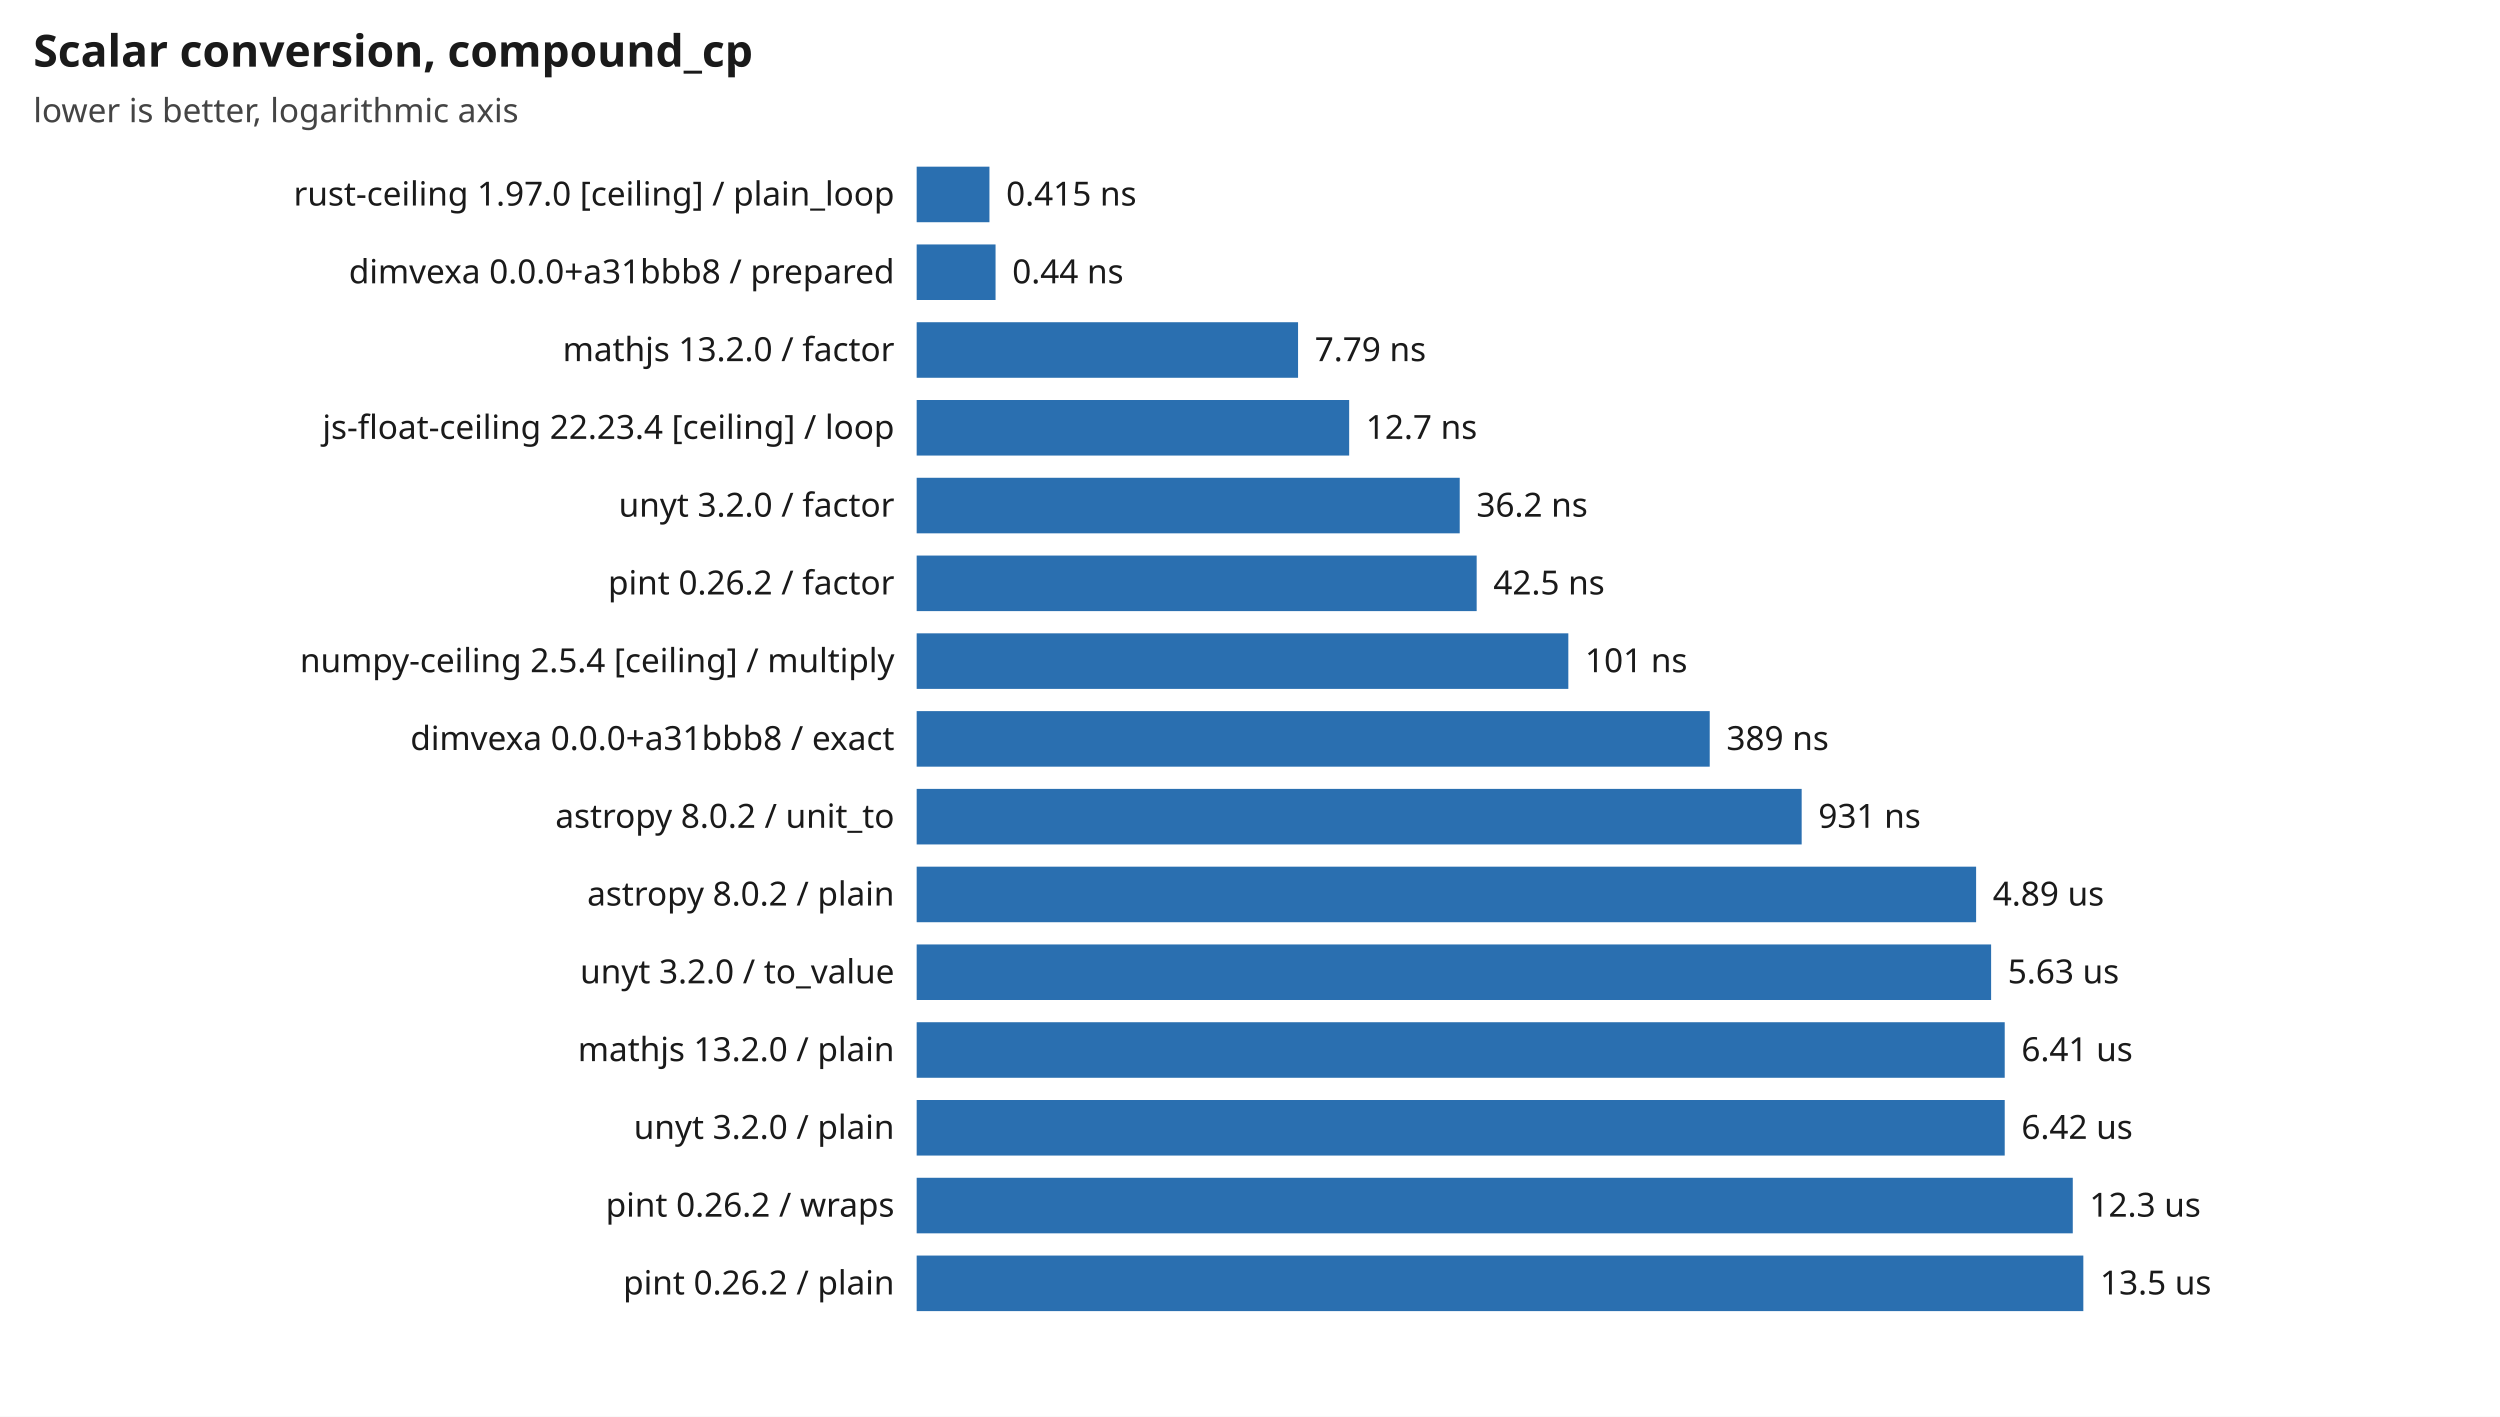
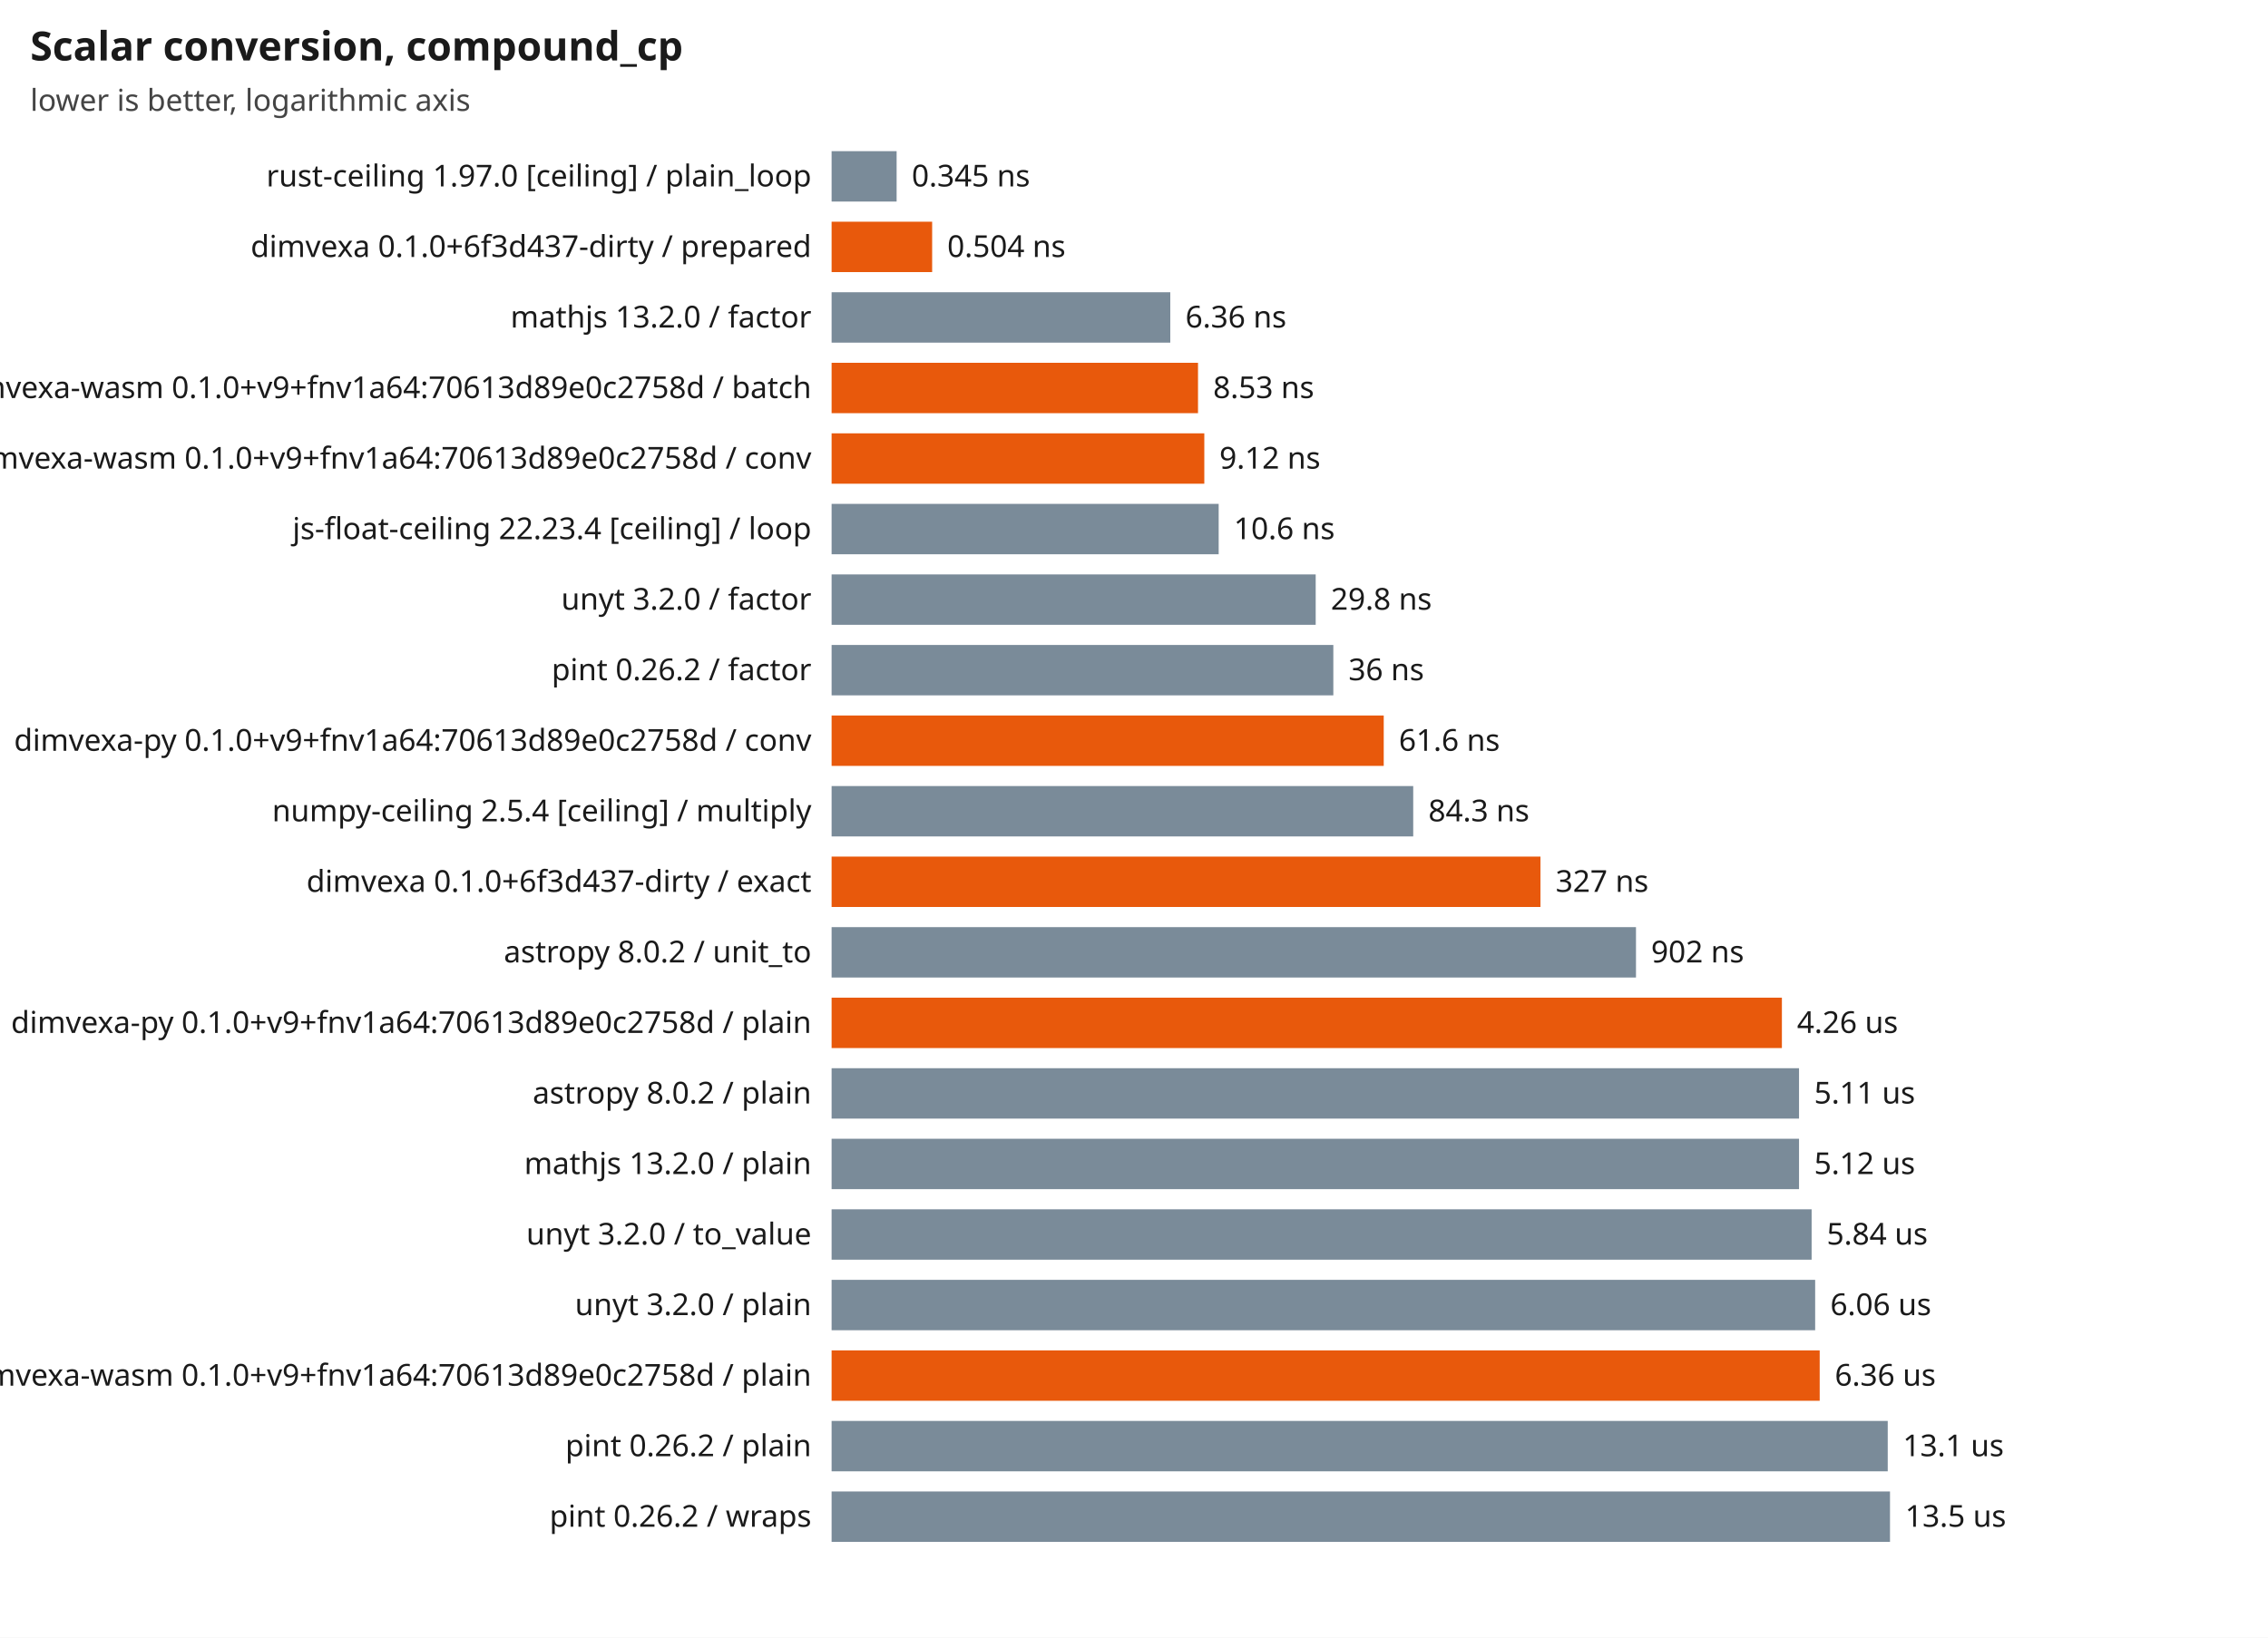
- <svg xmlns="http://www.w3.org/2000/svg" width="900" height="510" viewBox="0 0 900 510" role="img" aria-label="Scalar conversion, compound_cp">
-   <rect width="900" height="510" fill="#ffffff" />
+ <svg xmlns="http://www.w3.org/2000/svg" width="900" height="650" viewBox="0 0 900 650" role="img" aria-label="Scalar conversion, compound_cp">
+   <rect width="900" height="650" fill="#ffffff" />
  <text x="12" y="24" font-family="sans-serif" font-size="16" font-weight="bold" fill="#1a1a1a">Scalar conversion, compound_cp</text>
  <text x="12" y="44" font-family="sans-serif" font-size="12" fill="#444444">lower is better, logarithmic axis</text>
  <text x="322" y="74" text-anchor="end" font-family="sans-serif" font-size="12" fill="#1a1a1a">rust-ceiling 1.97.0 [ceiling] / plain_loop</text>
-   <rect x="330" y="60" width="26.2" height="20" fill="#2a6fb0" />
-   <text x="362.2" y="74" font-family="sans-serif" font-size="12" fill="#1a1a1a">0.415 ns</text>
-   <text x="322" y="102" text-anchor="end" font-family="sans-serif" font-size="12" fill="#1a1a1a">dimvexa 0.0.0+a31bbb8 / prepared</text>
-   <rect x="330" y="88" width="28.4" height="20" fill="#2a6fb0" />
-   <text x="364.4" y="102" font-family="sans-serif" font-size="12" fill="#1a1a1a">0.44 ns</text>
+   <rect x="330" y="60" width="25.8" height="20" fill="#7a8b99" />
+   <text x="361.8" y="74" font-family="sans-serif" font-size="12" fill="#1a1a1a">0.345 ns</text>
+   <text x="322" y="102" text-anchor="end" font-family="sans-serif" font-size="12" fill="#1a1a1a">dimvexa 0.1.0+6f3d437-dirty / prepared</text>
+   <rect x="330" y="88" width="39.9" height="20" fill="#e8590c" />
+   <text x="375.9" y="102" font-family="sans-serif" font-size="12" fill="#1a1a1a">0.504 ns</text>
  <text x="322" y="130" text-anchor="end" font-family="sans-serif" font-size="12" fill="#1a1a1a">mathjs 13.2.0 / factor</text>
-   <rect x="330" y="116" width="137.3" height="20" fill="#2a6fb0" />
-   <text x="473.3" y="130" font-family="sans-serif" font-size="12" fill="#1a1a1a">7.79 ns</text>
-   <text x="322" y="158" text-anchor="end" font-family="sans-serif" font-size="12" fill="#1a1a1a">js-float-ceiling 22.23.4 [ceiling] / loop</text>
-   <rect x="330" y="144" width="155.7" height="20" fill="#2a6fb0" />
-   <text x="491.7" y="158" font-family="sans-serif" font-size="12" fill="#1a1a1a">12.7 ns</text>
-   <text x="322" y="186" text-anchor="end" font-family="sans-serif" font-size="12" fill="#1a1a1a">unyt 3.2.0 / factor</text>
-   <rect x="330" y="172" width="195.5" height="20" fill="#2a6fb0" />
-   <text x="531.5" y="186" font-family="sans-serif" font-size="12" fill="#1a1a1a">36.2 ns</text>
-   <text x="322" y="214" text-anchor="end" font-family="sans-serif" font-size="12" fill="#1a1a1a">pint 0.26.2 / factor</text>
-   <rect x="330" y="200" width="201.6" height="20" fill="#2a6fb0" />
-   <text x="537.6" y="214" font-family="sans-serif" font-size="12" fill="#1a1a1a">42.5 ns</text>
-   <text x="322" y="242" text-anchor="end" font-family="sans-serif" font-size="12" fill="#1a1a1a">numpy-ceiling 2.5.4 [ceiling] / multiply</text>
-   <rect x="330" y="228" width="234.6" height="20" fill="#2a6fb0" />
-   <text x="570.6" y="242" font-family="sans-serif" font-size="12" fill="#1a1a1a">101 ns</text>
-   <text x="322" y="270" text-anchor="end" font-family="sans-serif" font-size="12" fill="#1a1a1a">dimvexa 0.0.0+a31bbb8 / exact</text>
-   <rect x="330" y="256" width="285.5" height="20" fill="#2a6fb0" />
-   <text x="621.5" y="270" font-family="sans-serif" font-size="12" fill="#1a1a1a">389 ns</text>
-   <text x="322" y="298" text-anchor="end" font-family="sans-serif" font-size="12" fill="#1a1a1a">astropy 8.0.2 / unit_to</text>
-   <rect x="330" y="284" width="318.6" height="20" fill="#2a6fb0" />
-   <text x="654.6" y="298" font-family="sans-serif" font-size="12" fill="#1a1a1a">931 ns</text>
-   <text x="322" y="326" text-anchor="end" font-family="sans-serif" font-size="12" fill="#1a1a1a">astropy 8.0.2 / plain</text>
-   <rect x="330" y="312" width="381.4" height="20" fill="#2a6fb0" />
-   <text x="717.4" y="326" font-family="sans-serif" font-size="12" fill="#1a1a1a">4.89 us</text>
-   <text x="322" y="354" text-anchor="end" font-family="sans-serif" font-size="12" fill="#1a1a1a">unyt 3.2.0 / to_value</text>
-   <rect x="330" y="340" width="386.8" height="20" fill="#2a6fb0" />
-   <text x="722.8" y="354" font-family="sans-serif" font-size="12" fill="#1a1a1a">5.63 us</text>
-   <text x="322" y="382" text-anchor="end" font-family="sans-serif" font-size="12" fill="#1a1a1a">mathjs 13.2.0 / plain</text>
-   <rect x="330" y="368" width="391.7" height="20" fill="#2a6fb0" />
-   <text x="727.7" y="382" font-family="sans-serif" font-size="12" fill="#1a1a1a">6.41 us</text>
-   <text x="322" y="410" text-anchor="end" font-family="sans-serif" font-size="12" fill="#1a1a1a">unyt 3.2.0 / plain</text>
-   <rect x="330" y="396" width="391.7" height="20" fill="#2a6fb0" />
-   <text x="727.7" y="410" font-family="sans-serif" font-size="12" fill="#1a1a1a">6.42 us</text>
-   <text x="322" y="438" text-anchor="end" font-family="sans-serif" font-size="12" fill="#1a1a1a">pint 0.26.2 / wraps</text>
-   <rect x="330" y="424" width="416.2" height="20" fill="#2a6fb0" />
-   <text x="752.2" y="438" font-family="sans-serif" font-size="12" fill="#1a1a1a">12.3 us</text>
-   <text x="322" y="466" text-anchor="end" font-family="sans-serif" font-size="12" fill="#1a1a1a">pint 0.26.2 / plain</text>
-   <rect x="330" y="452" width="420.0" height="20" fill="#2a6fb0" />
-   <text x="756.0" y="466" font-family="sans-serif" font-size="12" fill="#1a1a1a">13.5 us</text>
+   <rect x="330" y="116" width="134.4" height="20" fill="#7a8b99" />
+   <text x="470.4" y="130" font-family="sans-serif" font-size="12" fill="#1a1a1a">6.36 ns</text>
+   <text x="322" y="158" text-anchor="end" font-family="sans-serif" font-size="12" fill="#1a1a1a">dimvexa-wasm 0.1.0+v9+fnv1a64:70613d89e0c2758d / batch</text>
+   <rect x="330" y="144" width="145.4" height="20" fill="#e8590c" />
+   <text x="481.4" y="158" font-family="sans-serif" font-size="12" fill="#1a1a1a">8.53 ns</text>
+   <text x="322" y="186" text-anchor="end" font-family="sans-serif" font-size="12" fill="#1a1a1a">dimvexa-wasm 0.1.0+v9+fnv1a64:70613d89e0c2758d / conv</text>
+   <rect x="330" y="172" width="147.9" height="20" fill="#e8590c" />
+   <text x="483.9" y="186" font-family="sans-serif" font-size="12" fill="#1a1a1a">9.12 ns</text>
+   <text x="322" y="214" text-anchor="end" font-family="sans-serif" font-size="12" fill="#1a1a1a">js-float-ceiling 22.23.4 [ceiling] / loop</text>
+   <rect x="330" y="200" width="153.6" height="20" fill="#7a8b99" />
+   <text x="489.6" y="214" font-family="sans-serif" font-size="12" fill="#1a1a1a">10.6 ns</text>
+   <text x="322" y="242" text-anchor="end" font-family="sans-serif" font-size="12" fill="#1a1a1a">unyt 3.2.0 / factor</text>
+   <rect x="330" y="228" width="192.1" height="20" fill="#7a8b99" />
+   <text x="528.1" y="242" font-family="sans-serif" font-size="12" fill="#1a1a1a">29.8 ns</text>
+   <text x="322" y="270" text-anchor="end" font-family="sans-serif" font-size="12" fill="#1a1a1a">pint 0.26.2 / factor</text>
+   <rect x="330" y="256" width="199.1" height="20" fill="#7a8b99" />
+   <text x="535.1" y="270" font-family="sans-serif" font-size="12" fill="#1a1a1a">36 ns</text>
+   <text x="322" y="298" text-anchor="end" font-family="sans-serif" font-size="12" fill="#1a1a1a">dimvexa-py 0.1.0+v9+fnv1a64:70613d89e0c2758d / conv</text>
+   <rect x="330" y="284" width="219.1" height="20" fill="#e8590c" />
+   <text x="555.1" y="298" font-family="sans-serif" font-size="12" fill="#1a1a1a">61.6 ns</text>
+   <text x="322" y="326" text-anchor="end" font-family="sans-serif" font-size="12" fill="#1a1a1a">numpy-ceiling 2.5.4 [ceiling] / multiply</text>
+   <rect x="330" y="312" width="230.8" height="20" fill="#7a8b99" />
+   <text x="566.8" y="326" font-family="sans-serif" font-size="12" fill="#1a1a1a">84.3 ns</text>
+   <text x="322" y="354" text-anchor="end" font-family="sans-serif" font-size="12" fill="#1a1a1a">dimvexa 0.1.0+6f3d437-dirty / exact</text>
+   <rect x="330" y="340" width="281.3" height="20" fill="#e8590c" />
+   <text x="617.3" y="354" font-family="sans-serif" font-size="12" fill="#1a1a1a">327 ns</text>
+   <text x="322" y="382" text-anchor="end" font-family="sans-serif" font-size="12" fill="#1a1a1a">astropy 8.0.2 / unit_to</text>
+   <rect x="330" y="368" width="319.2" height="20" fill="#7a8b99" />
+   <text x="655.2" y="382" font-family="sans-serif" font-size="12" fill="#1a1a1a">902 ns</text>
+   <text x="322" y="410" text-anchor="end" font-family="sans-serif" font-size="12" fill="#1a1a1a">dimvexa-py 0.1.0+v9+fnv1a64:70613d89e0c2758d / plain</text>
+   <rect x="330" y="396" width="377.1" height="20" fill="#e8590c" />
+   <text x="713.1" y="410" font-family="sans-serif" font-size="12" fill="#1a1a1a">4.26 us</text>
+   <text x="322" y="438" text-anchor="end" font-family="sans-serif" font-size="12" fill="#1a1a1a">astropy 8.0.2 / plain</text>
+   <rect x="330" y="424" width="383.9" height="20" fill="#7a8b99" />
+   <text x="719.9" y="438" font-family="sans-serif" font-size="12" fill="#1a1a1a">5.11 us</text>
+   <text x="322" y="466" text-anchor="end" font-family="sans-serif" font-size="12" fill="#1a1a1a">mathjs 13.2.0 / plain</text>
+   <rect x="330" y="452" width="383.9" height="20" fill="#7a8b99" />
+   <text x="719.9" y="466" font-family="sans-serif" font-size="12" fill="#1a1a1a">5.12 us</text>
+   <text x="322" y="494" text-anchor="end" font-family="sans-serif" font-size="12" fill="#1a1a1a">unyt 3.2.0 / to_value</text>
+   <rect x="330" y="480" width="388.9" height="20" fill="#7a8b99" />
+   <text x="724.9" y="494" font-family="sans-serif" font-size="12" fill="#1a1a1a">5.84 us</text>
+   <text x="322" y="522" text-anchor="end" font-family="sans-serif" font-size="12" fill="#1a1a1a">unyt 3.2.0 / plain</text>
+   <rect x="330" y="508" width="390.3" height="20" fill="#7a8b99" />
+   <text x="726.3" y="522" font-family="sans-serif" font-size="12" fill="#1a1a1a">6.06 us</text>
+   <text x="322" y="550" text-anchor="end" font-family="sans-serif" font-size="12" fill="#1a1a1a">dimvexa-wasm 0.1.0+v9+fnv1a64:70613d89e0c2758d / plain</text>
+   <rect x="330" y="536" width="392.1" height="20" fill="#e8590c" />
+   <text x="728.1" y="550" font-family="sans-serif" font-size="12" fill="#1a1a1a">6.36 us</text>
+   <text x="322" y="578" text-anchor="end" font-family="sans-serif" font-size="12" fill="#1a1a1a">pint 0.26.2 / plain</text>
+   <rect x="330" y="564" width="419.1" height="20" fill="#7a8b99" />
+   <text x="755.1" y="578" font-family="sans-serif" font-size="12" fill="#1a1a1a">13.1 us</text>
+   <text x="322" y="606" text-anchor="end" font-family="sans-serif" font-size="12" fill="#1a1a1a">pint 0.26.2 / wraps</text>
+   <rect x="330" y="592" width="420.0" height="20" fill="#7a8b99" />
+   <text x="756.0" y="606" font-family="sans-serif" font-size="12" fill="#1a1a1a">13.5 us</text>
</svg>
